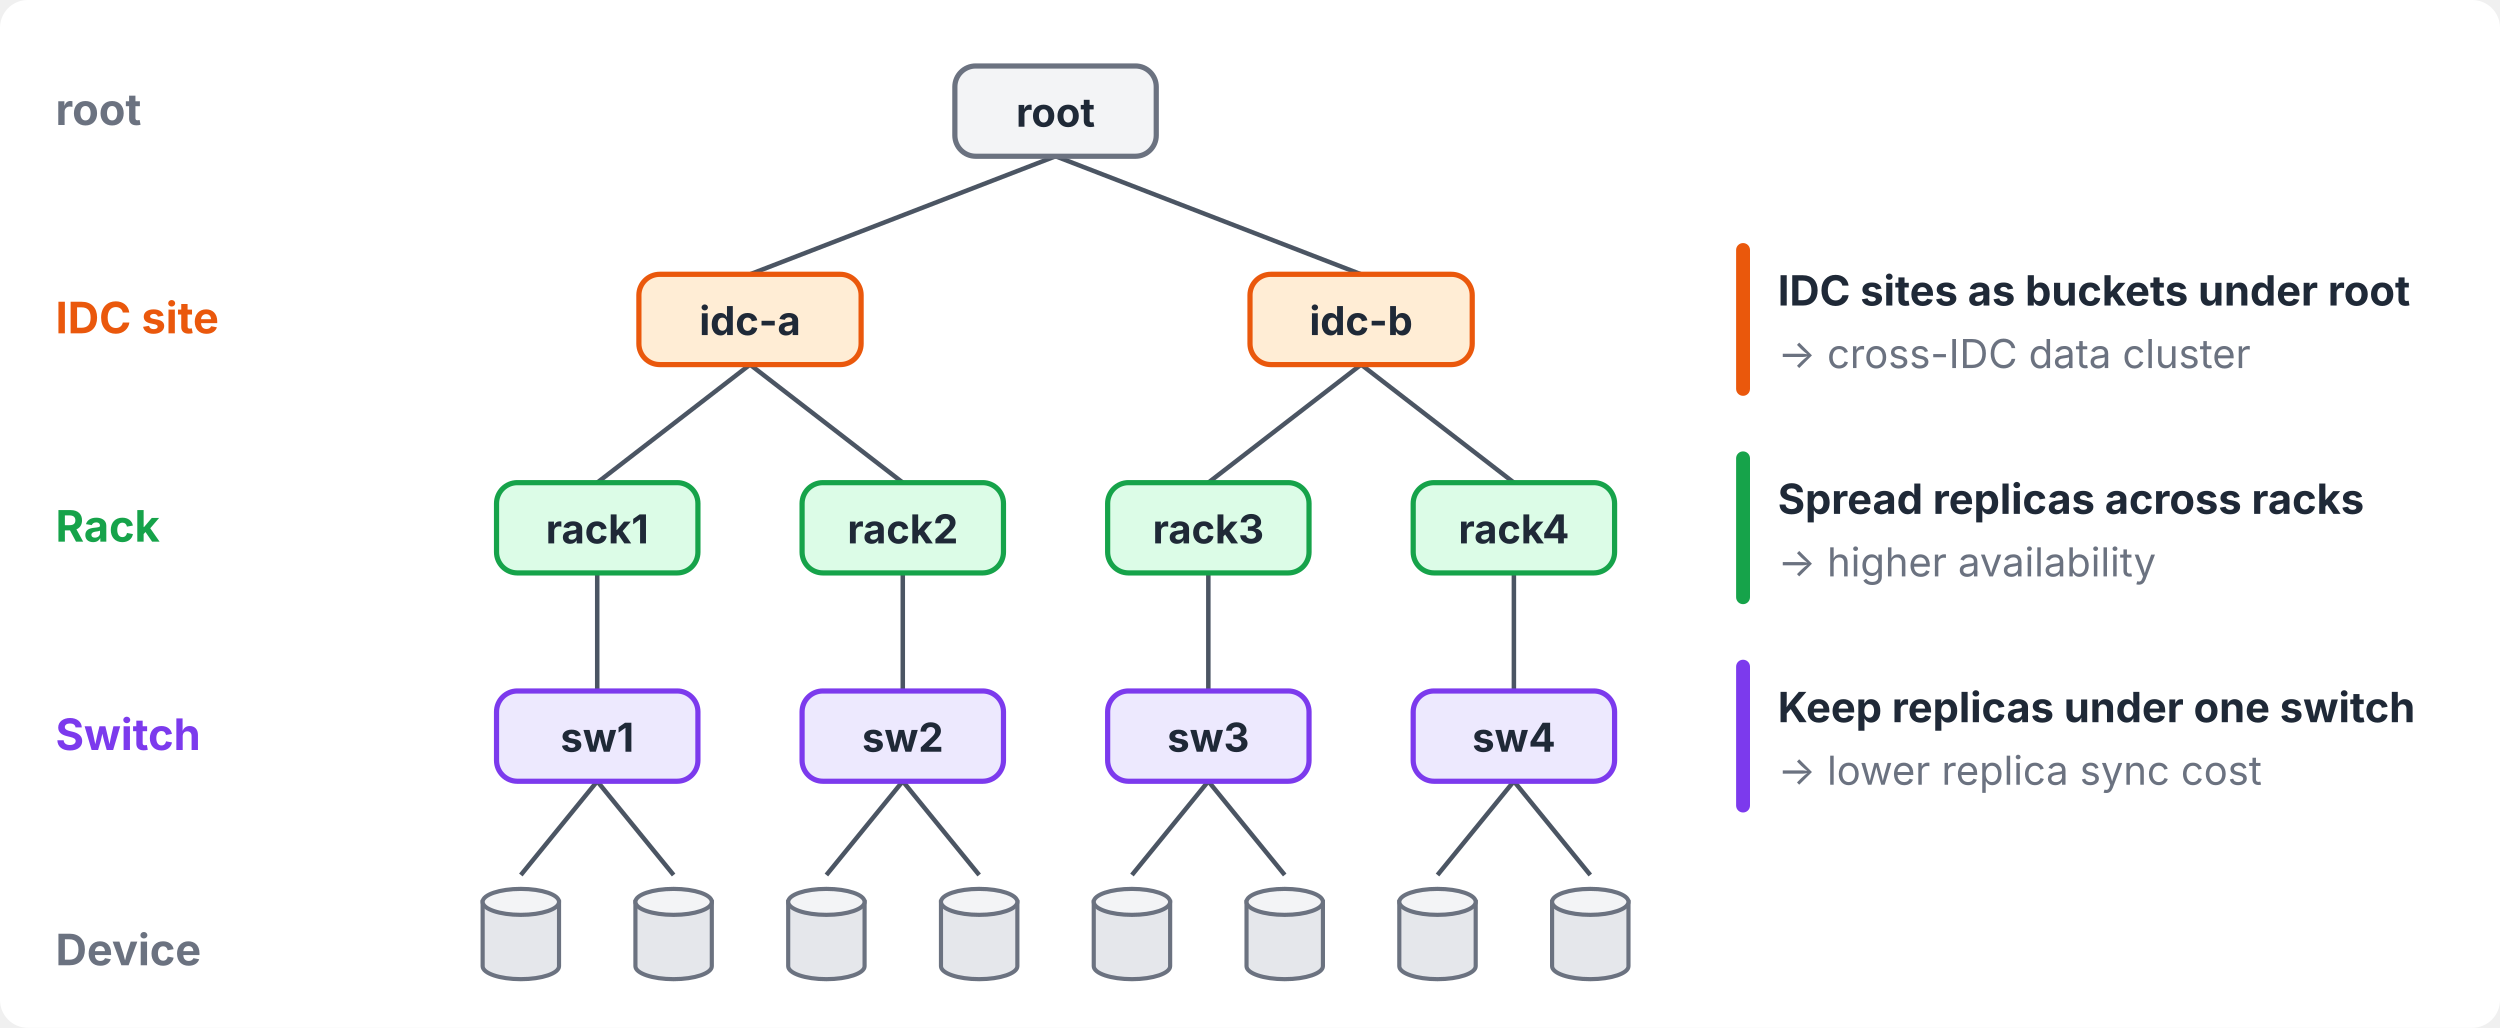
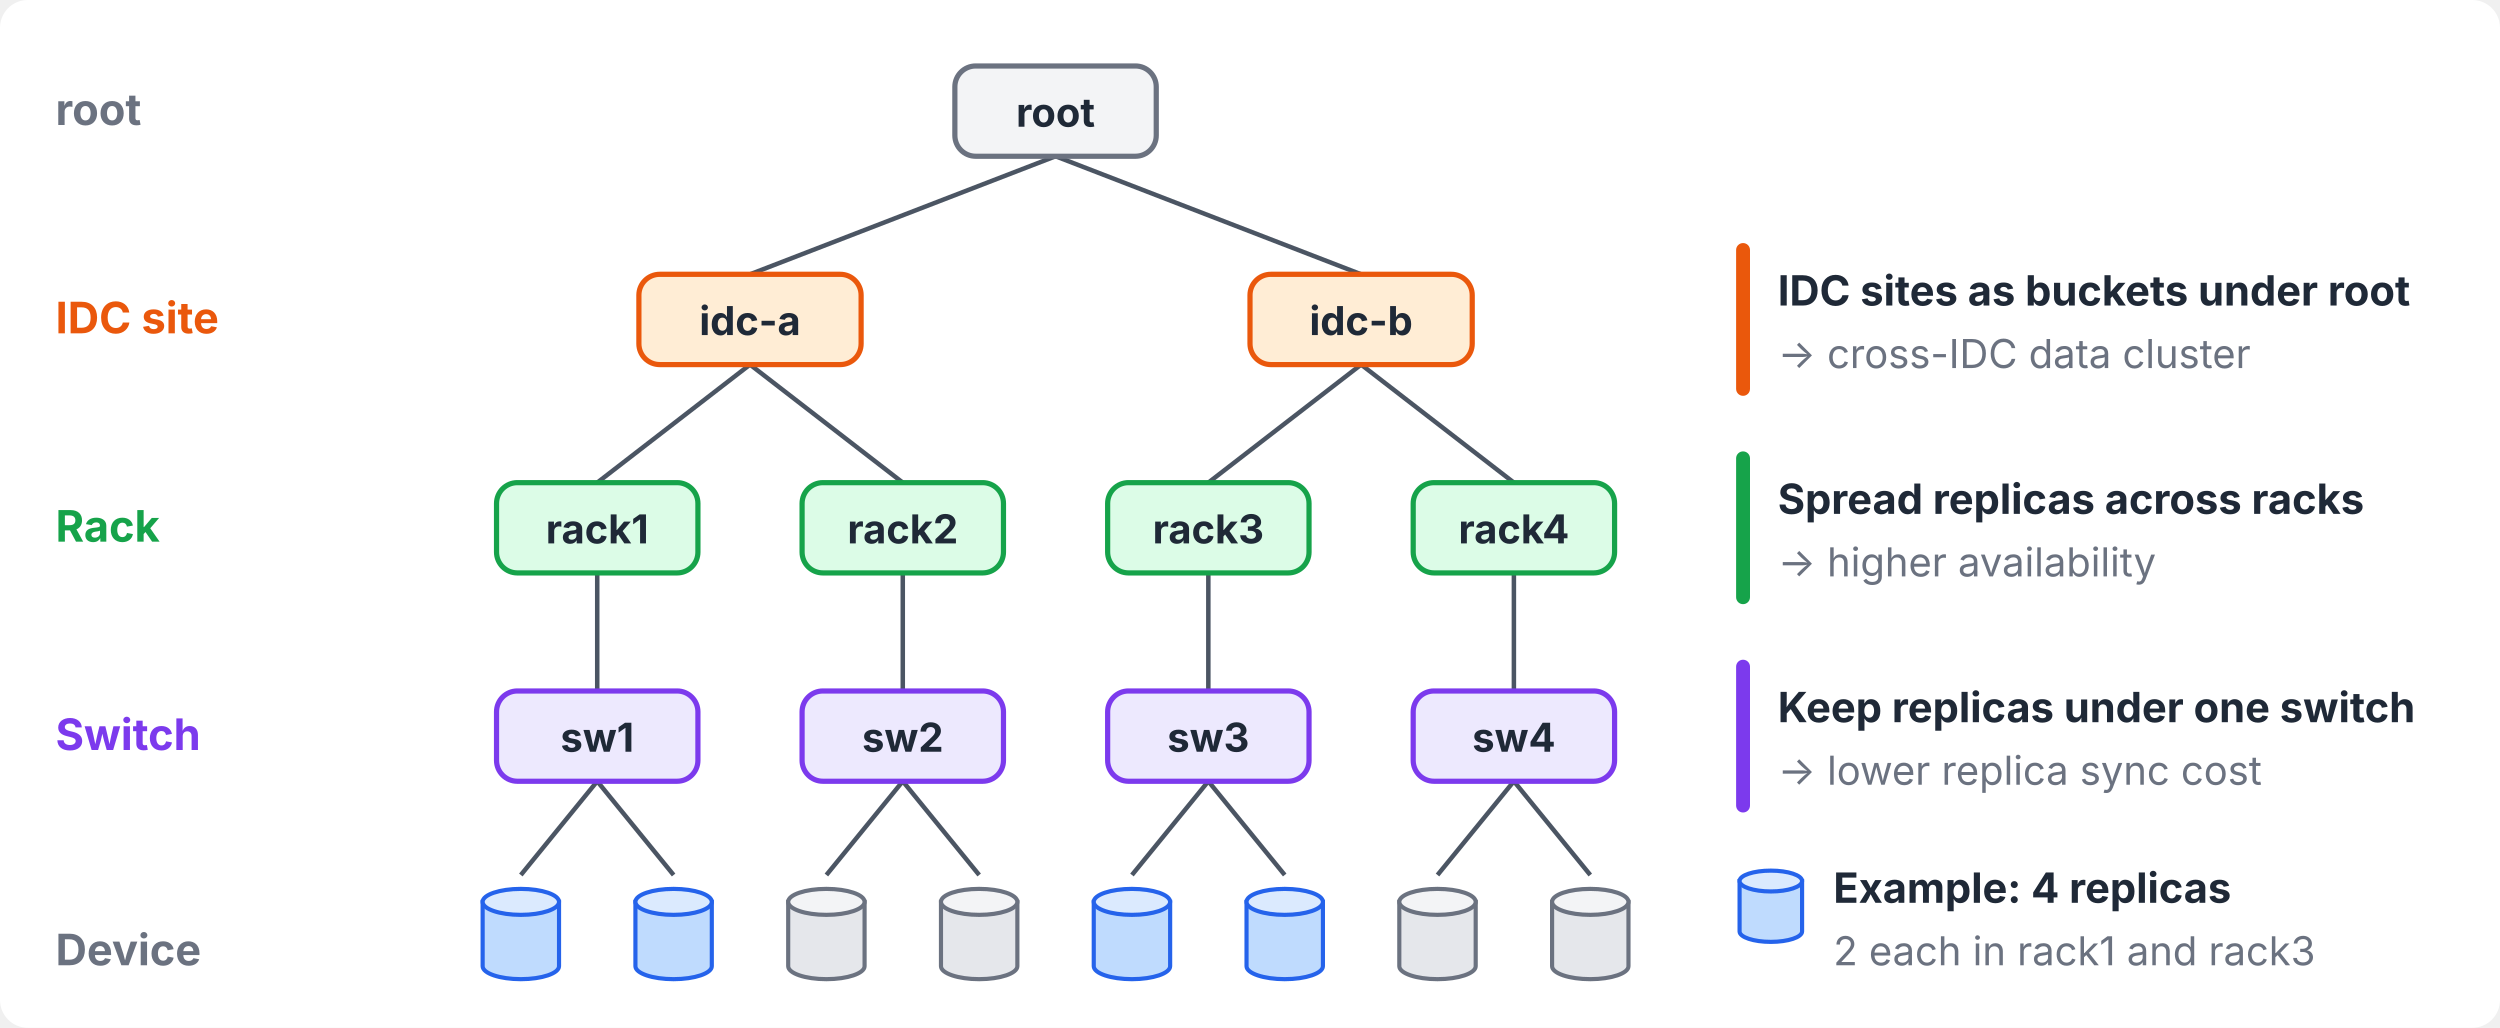
<svg xmlns="http://www.w3.org/2000/svg" width="720" height="296" viewBox="0 0 720 296" font-family="Inter, Pretendard, 'Apple SD Gothic Neo', 'Noto Sans KR', 'Malgun Gothic', sans-serif" role="img">
  <defs>
    <marker id="a-dark" viewBox="0 0 10 10" refX="9" refY="5" markerUnits="userSpaceOnUse" markerWidth="9" markerHeight="9" orient="auto-start-reverse">
      <path d="M0,0 L10,5 L0,10 z" fill="#374151" />
    </marker>
    <marker id="a-gray" viewBox="0 0 10 10" refX="9" refY="5" markerUnits="userSpaceOnUse" markerWidth="9" markerHeight="9" orient="auto-start-reverse">
      <path d="M0,0 L10,5 L0,10 z" fill="#9ca3af" />
    </marker>
    <marker id="a-blue" viewBox="0 0 10 10" refX="9" refY="5" markerUnits="userSpaceOnUse" markerWidth="9" markerHeight="9" orient="auto-start-reverse">
      <path d="M0,0 L10,5 L0,10 z" fill="#2563eb" />
    </marker>
    <marker id="a-orange" viewBox="0 0 10 10" refX="9" refY="5" markerUnits="userSpaceOnUse" markerWidth="9" markerHeight="9" orient="auto-start-reverse">
      <path d="M0,0 L10,5 L0,10 z" fill="#ea580c" />
    </marker>
    <marker id="a-green" viewBox="0 0 10 10" refX="9" refY="5" markerUnits="userSpaceOnUse" markerWidth="9" markerHeight="9" orient="auto-start-reverse">
      <path d="M0,0 L10,5 L0,10 z" fill="#16a34a" />
    </marker>
    <marker id="a-pink" viewBox="0 0 10 10" refX="9" refY="5" markerUnits="userSpaceOnUse" markerWidth="9" markerHeight="9" orient="auto-start-reverse">
      <path d="M0,0 L10,5 L0,10 z" fill="#db2777" />
    </marker>
  </defs>
  <rect width="720" height="296" rx="8" fill="#ffffff" />
  <text x="16" y="36" font-size="12.5" font-weight="700" text-anchor="start" fill="#6b7280">root</text>
  <text x="16" y="96" font-size="12.5" font-weight="700" text-anchor="start" fill="#ea580c">IDC site</text>
  <text x="16" y="156" font-size="12.5" font-weight="700" text-anchor="start" fill="#16a34a">Rack</text>
  <text x="16" y="216" font-size="12.5" font-weight="700" text-anchor="start" fill="#7c3aed">Switch</text>
  <text x="16" y="278" font-size="12.5" font-weight="700" text-anchor="start" fill="#6b7280">Device</text>
  <line x1="304.0" y1="45" x2="216.0" y2="79" stroke="#4b5563" stroke-width="1.3" />
  <line x1="304.0" y1="45" x2="392.0" y2="79" stroke="#4b5563" stroke-width="1.3" />
  <line x1="216.0" y1="105" x2="172.0" y2="139" stroke="#4b5563" stroke-width="1.3" />
  <line x1="216.0" y1="105" x2="260.0" y2="139" stroke="#4b5563" stroke-width="1.3" />
  <line x1="392.0" y1="105" x2="348.0" y2="139" stroke="#4b5563" stroke-width="1.3" />
  <line x1="392.0" y1="105" x2="436.0" y2="139" stroke="#4b5563" stroke-width="1.3" />
  <line x1="172.0" y1="165" x2="172.0" y2="199" stroke="#4b5563" stroke-width="1.3" />
  <line x1="260.0" y1="165" x2="260.0" y2="199" stroke="#4b5563" stroke-width="1.3" />
  <line x1="348.0" y1="165" x2="348.0" y2="199" stroke="#4b5563" stroke-width="1.3" />
  <line x1="436.0" y1="165" x2="436.0" y2="199" stroke="#4b5563" stroke-width="1.3" />
  <line x1="172.0" y1="225" x2="150" y2="252" stroke="#4b5563" stroke-width="1.3" />
  <line x1="172.0" y1="225" x2="194" y2="252" stroke="#4b5563" stroke-width="1.3" />
  <line x1="260.0" y1="225" x2="238" y2="252" stroke="#4b5563" stroke-width="1.3" />
  <line x1="260.0" y1="225" x2="282" y2="252" stroke="#4b5563" stroke-width="1.3" />
  <line x1="348.0" y1="225" x2="326" y2="252" stroke="#4b5563" stroke-width="1.3" />
  <line x1="348.0" y1="225" x2="370" y2="252" stroke="#4b5563" stroke-width="1.3" />
  <line x1="436.0" y1="225" x2="414" y2="252" stroke="#4b5563" stroke-width="1.3" />
  <line x1="436.0" y1="225" x2="458" y2="252" stroke="#4b5563" stroke-width="1.3" />
  <rect x="275.0" y="19" width="58" height="26" rx="6" fill="#f3f4f6" stroke="#6b7280" stroke-width="1.5" />
  <text x="304.0" y="36.5" font-size="11.5" font-weight="700" text-anchor="middle" fill="#1f2937">root</text>
  <rect x="184.0" y="79" width="64" height="26" rx="6" fill="#ffedd5" stroke="#ea580c" stroke-width="1.5" />
  <text x="216.0" y="96.5" font-size="11.5" font-weight="700" text-anchor="middle" fill="#1f2937">idc-a</text>
  <rect x="360.0" y="79" width="64" height="26" rx="6" fill="#ffedd5" stroke="#ea580c" stroke-width="1.5" />
  <text x="392.0" y="96.5" font-size="11.5" font-weight="700" text-anchor="middle" fill="#1f2937">idc-b</text>
  <rect x="143.0" y="139" width="58" height="26" rx="6" fill="#dcfce7" stroke="#16a34a" stroke-width="1.5" />
  <text x="172.0" y="156.5" font-size="11.5" font-weight="700" text-anchor="middle" fill="#1f2937">rack1</text>
  <rect x="231.0" y="139" width="58" height="26" rx="6" fill="#dcfce7" stroke="#16a34a" stroke-width="1.5" />
  <text x="260.0" y="156.5" font-size="11.5" font-weight="700" text-anchor="middle" fill="#1f2937">rack2</text>
  <rect x="319.0" y="139" width="58" height="26" rx="6" fill="#dcfce7" stroke="#16a34a" stroke-width="1.5" />
  <text x="348.0" y="156.5" font-size="11.5" font-weight="700" text-anchor="middle" fill="#1f2937">rack3</text>
  <rect x="407.0" y="139" width="58" height="26" rx="6" fill="#dcfce7" stroke="#16a34a" stroke-width="1.5" />
  <text x="436.0" y="156.5" font-size="11.5" font-weight="700" text-anchor="middle" fill="#1f2937">rack4</text>
  <rect x="143.0" y="199" width="58" height="26" rx="6" fill="#ede9fe" stroke="#7c3aed" stroke-width="1.5" />
  <text x="172.0" y="216.5" font-size="11.5" font-weight="700" text-anchor="middle" fill="#1f2937">sw1</text>
  <rect x="231.0" y="199" width="58" height="26" rx="6" fill="#ede9fe" stroke="#7c3aed" stroke-width="1.5" />
  <text x="260.0" y="216.5" font-size="11.5" font-weight="700" text-anchor="middle" fill="#1f2937">sw2</text>
  <rect x="319.0" y="199" width="58" height="26" rx="6" fill="#ede9fe" stroke="#7c3aed" stroke-width="1.5" />
  <text x="348.0" y="216.5" font-size="11.5" font-weight="700" text-anchor="middle" fill="#1f2937">sw3</text>
  <rect x="407.0" y="199" width="58" height="26" rx="6" fill="#ede9fe" stroke="#7c3aed" stroke-width="1.5" />
  <text x="436.0" y="216.5" font-size="11.5" font-weight="700" text-anchor="middle" fill="#1f2937">sw4</text>
-   <path d="M139.0,259.74 V278.26 A11.0,3.74 0 0 0 161.0,278.26 V259.74 Z" fill="#e5e7eb" stroke="#6b7280" stroke-width="1.2" />
-   <ellipse cx="150" cy="259.74" rx="11.0" ry="3.74" fill="#f3f4f6" stroke="#6b7280" stroke-width="1.2" />
-   <path d="M183.0,259.74 V278.26 A11.0,3.74 0 0 0 205.0,278.26 V259.74 Z" fill="#e5e7eb" stroke="#6b7280" stroke-width="1.2" />
-   <ellipse cx="194" cy="259.74" rx="11.0" ry="3.74" fill="#f3f4f6" stroke="#6b7280" stroke-width="1.2" />
+   <path d="M139.0,259.74 V278.26 A11.0,3.74 0 0 0 161.0,278.26 V259.74 Z" fill="#bfdbfe" stroke="#2563eb" stroke-width="1.2" />
+   <ellipse cx="150" cy="259.74" rx="11.0" ry="3.74" fill="#dbeafe" stroke="#2563eb" stroke-width="1.2" />
+   <path d="M183.0,259.74 V278.26 A11.0,3.74 0 0 0 205.0,278.26 V259.74 Z" fill="#bfdbfe" stroke="#2563eb" stroke-width="1.2" />
+   <ellipse cx="194" cy="259.74" rx="11.0" ry="3.74" fill="#dbeafe" stroke="#2563eb" stroke-width="1.2" />
  <path d="M227.0,259.74 V278.26 A11.0,3.74 0 0 0 249.0,278.26 V259.74 Z" fill="#e5e7eb" stroke="#6b7280" stroke-width="1.2" />
  <ellipse cx="238" cy="259.74" rx="11.0" ry="3.74" fill="#f3f4f6" stroke="#6b7280" stroke-width="1.2" />
  <path d="M271.0,259.74 V278.26 A11.0,3.74 0 0 0 293.0,278.26 V259.74 Z" fill="#e5e7eb" stroke="#6b7280" stroke-width="1.2" />
  <ellipse cx="282" cy="259.74" rx="11.0" ry="3.74" fill="#f3f4f6" stroke="#6b7280" stroke-width="1.2" />
-   <path d="M315.0,259.74 V278.26 A11.0,3.74 0 0 0 337.0,278.26 V259.74 Z" fill="#e5e7eb" stroke="#6b7280" stroke-width="1.2" />
-   <ellipse cx="326" cy="259.74" rx="11.0" ry="3.74" fill="#f3f4f6" stroke="#6b7280" stroke-width="1.2" />
-   <path d="M359.0,259.74 V278.26 A11.0,3.74 0 0 0 381.0,278.26 V259.74 Z" fill="#e5e7eb" stroke="#6b7280" stroke-width="1.2" />
-   <ellipse cx="370" cy="259.74" rx="11.0" ry="3.74" fill="#f3f4f6" stroke="#6b7280" stroke-width="1.2" />
+   <path d="M315.0,259.74 V278.26 A11.0,3.74 0 0 0 337.0,278.26 V259.74 Z" fill="#bfdbfe" stroke="#2563eb" stroke-width="1.2" />
+   <ellipse cx="326" cy="259.74" rx="11.0" ry="3.74" fill="#dbeafe" stroke="#2563eb" stroke-width="1.2" />
+   <path d="M359.0,259.74 V278.26 A11.0,3.74 0 0 0 381.0,278.26 V259.74 Z" fill="#bfdbfe" stroke="#2563eb" stroke-width="1.2" />
+   <ellipse cx="370" cy="259.74" rx="11.0" ry="3.74" fill="#dbeafe" stroke="#2563eb" stroke-width="1.2" />
  <path d="M403.0,259.74 V278.26 A11.0,3.74 0 0 0 425.0,278.26 V259.74 Z" fill="#e5e7eb" stroke="#6b7280" stroke-width="1.2" />
  <ellipse cx="414" cy="259.74" rx="11.0" ry="3.74" fill="#f3f4f6" stroke="#6b7280" stroke-width="1.2" />
  <path d="M447.0,259.74 V278.26 A11.0,3.74 0 0 0 469.0,278.26 V259.74 Z" fill="#e5e7eb" stroke="#6b7280" stroke-width="1.2" />
  <ellipse cx="458" cy="259.74" rx="11.0" ry="3.74" fill="#f3f4f6" stroke="#6b7280" stroke-width="1.2" />
  <rect x="500" y="70" width="4" height="44" rx="2" fill="#ea580c" stroke="none" stroke-width="1.2" />
  <text x="512" y="88" font-size="12" font-weight="700" text-anchor="start" fill="#1f2937">IDC sites as buckets under root</text>
  <text x="512" y="106" font-size="11.5" font-weight="400" text-anchor="start" fill="#6b7280">→ cross-IDC data cluster</text>
  <rect x="500" y="130" width="4" height="44" rx="2" fill="#16a34a" stroke="none" stroke-width="1.2" />
  <text x="512" y="148" font-size="12" font-weight="700" text-anchor="start" fill="#1f2937">Spread replicas across racks</text>
  <text x="512" y="166" font-size="11.5" font-weight="400" text-anchor="start" fill="#6b7280">→ higher availability</text>
  <rect x="500" y="190" width="4" height="44" rx="2" fill="#7c3aed" stroke="none" stroke-width="1.2" />
  <text x="512" y="208" font-size="12" font-weight="700" text-anchor="start" fill="#1f2937">Keep replicas under one switch</text>
  <text x="512" y="226" font-size="11.5" font-weight="400" text-anchor="start" fill="#6b7280">→ lower replica sync cost</text>
+   <path d="M501.0,253.74 V268.26 A9.0,3.0 0 0 0 519.0,268.26 V253.74 Z" fill="#bfdbfe" stroke="#2563eb" stroke-width="1.2" />
+   <ellipse cx="510" cy="253.74" rx="9.0" ry="3.0" fill="#dbeafe" stroke="#2563eb" stroke-width="1.2" />
+   <text x="528" y="260" font-size="12" font-weight="700" text-anchor="start" fill="#1f2937">Example: 4 replicas</text>
+   <text x="528" y="278" font-size="11.5" font-weight="400" text-anchor="start" fill="#6b7280">2 each in rack1 and rack3</text>
</svg>
